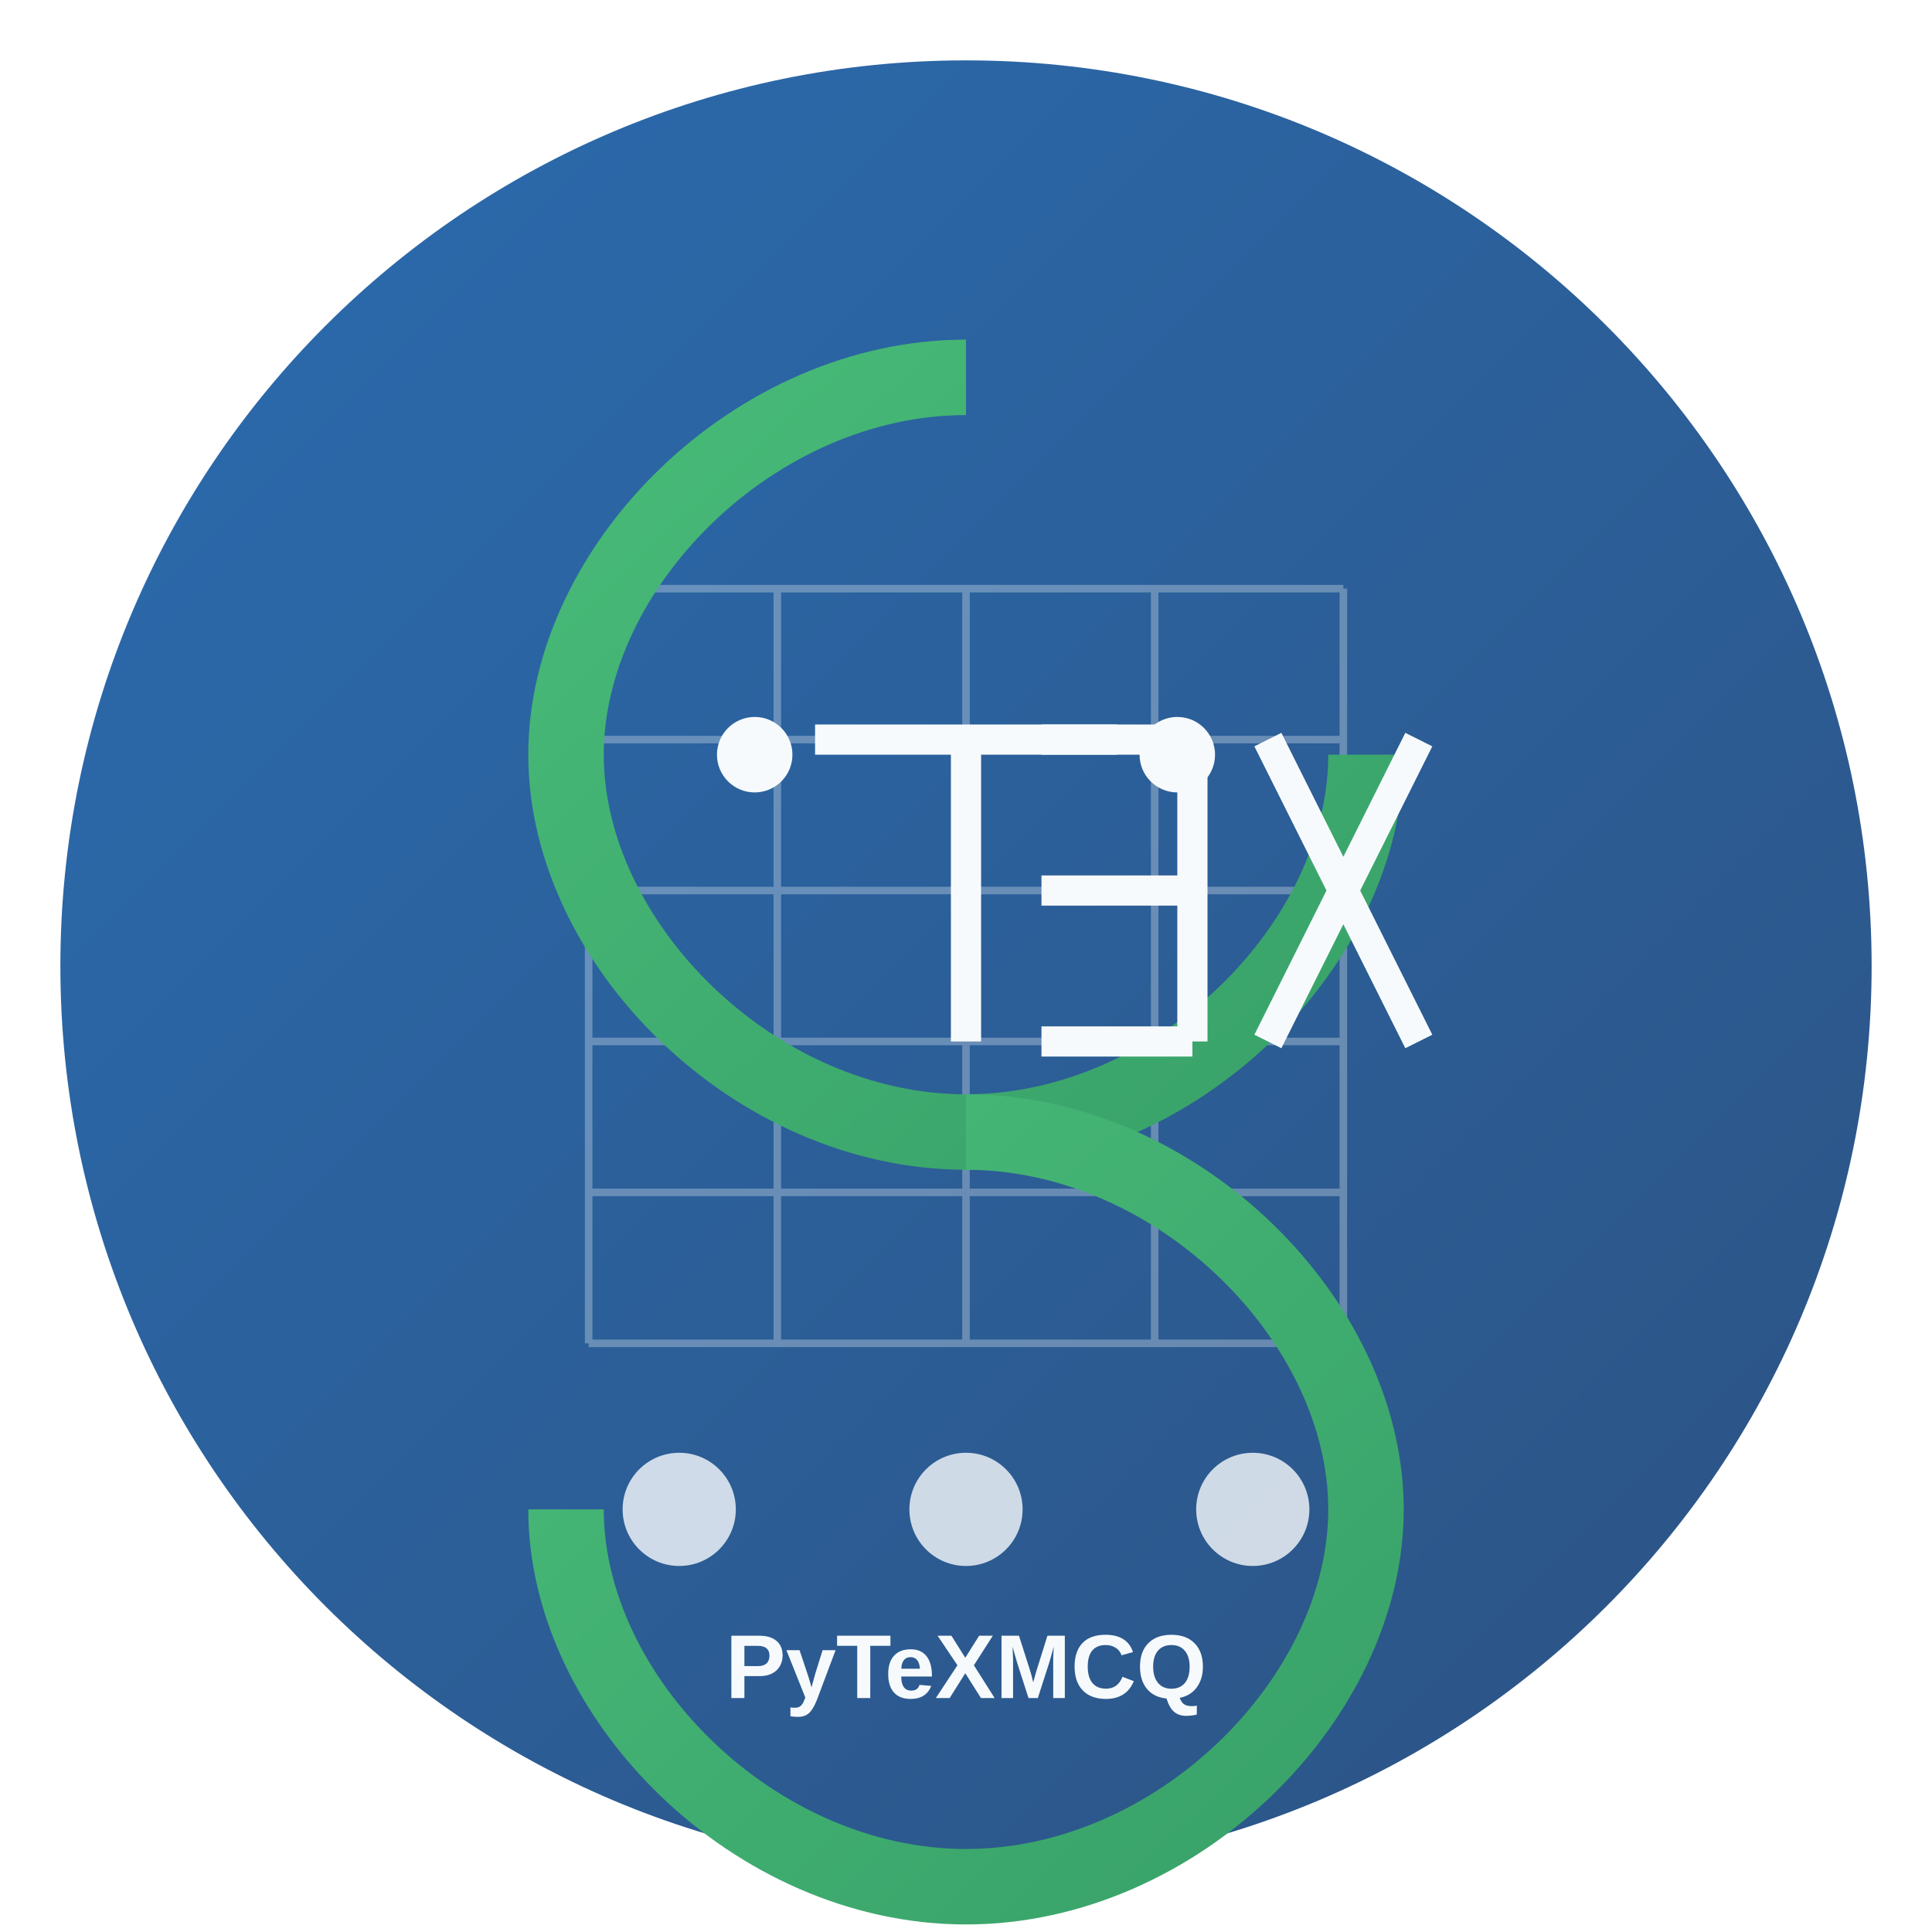
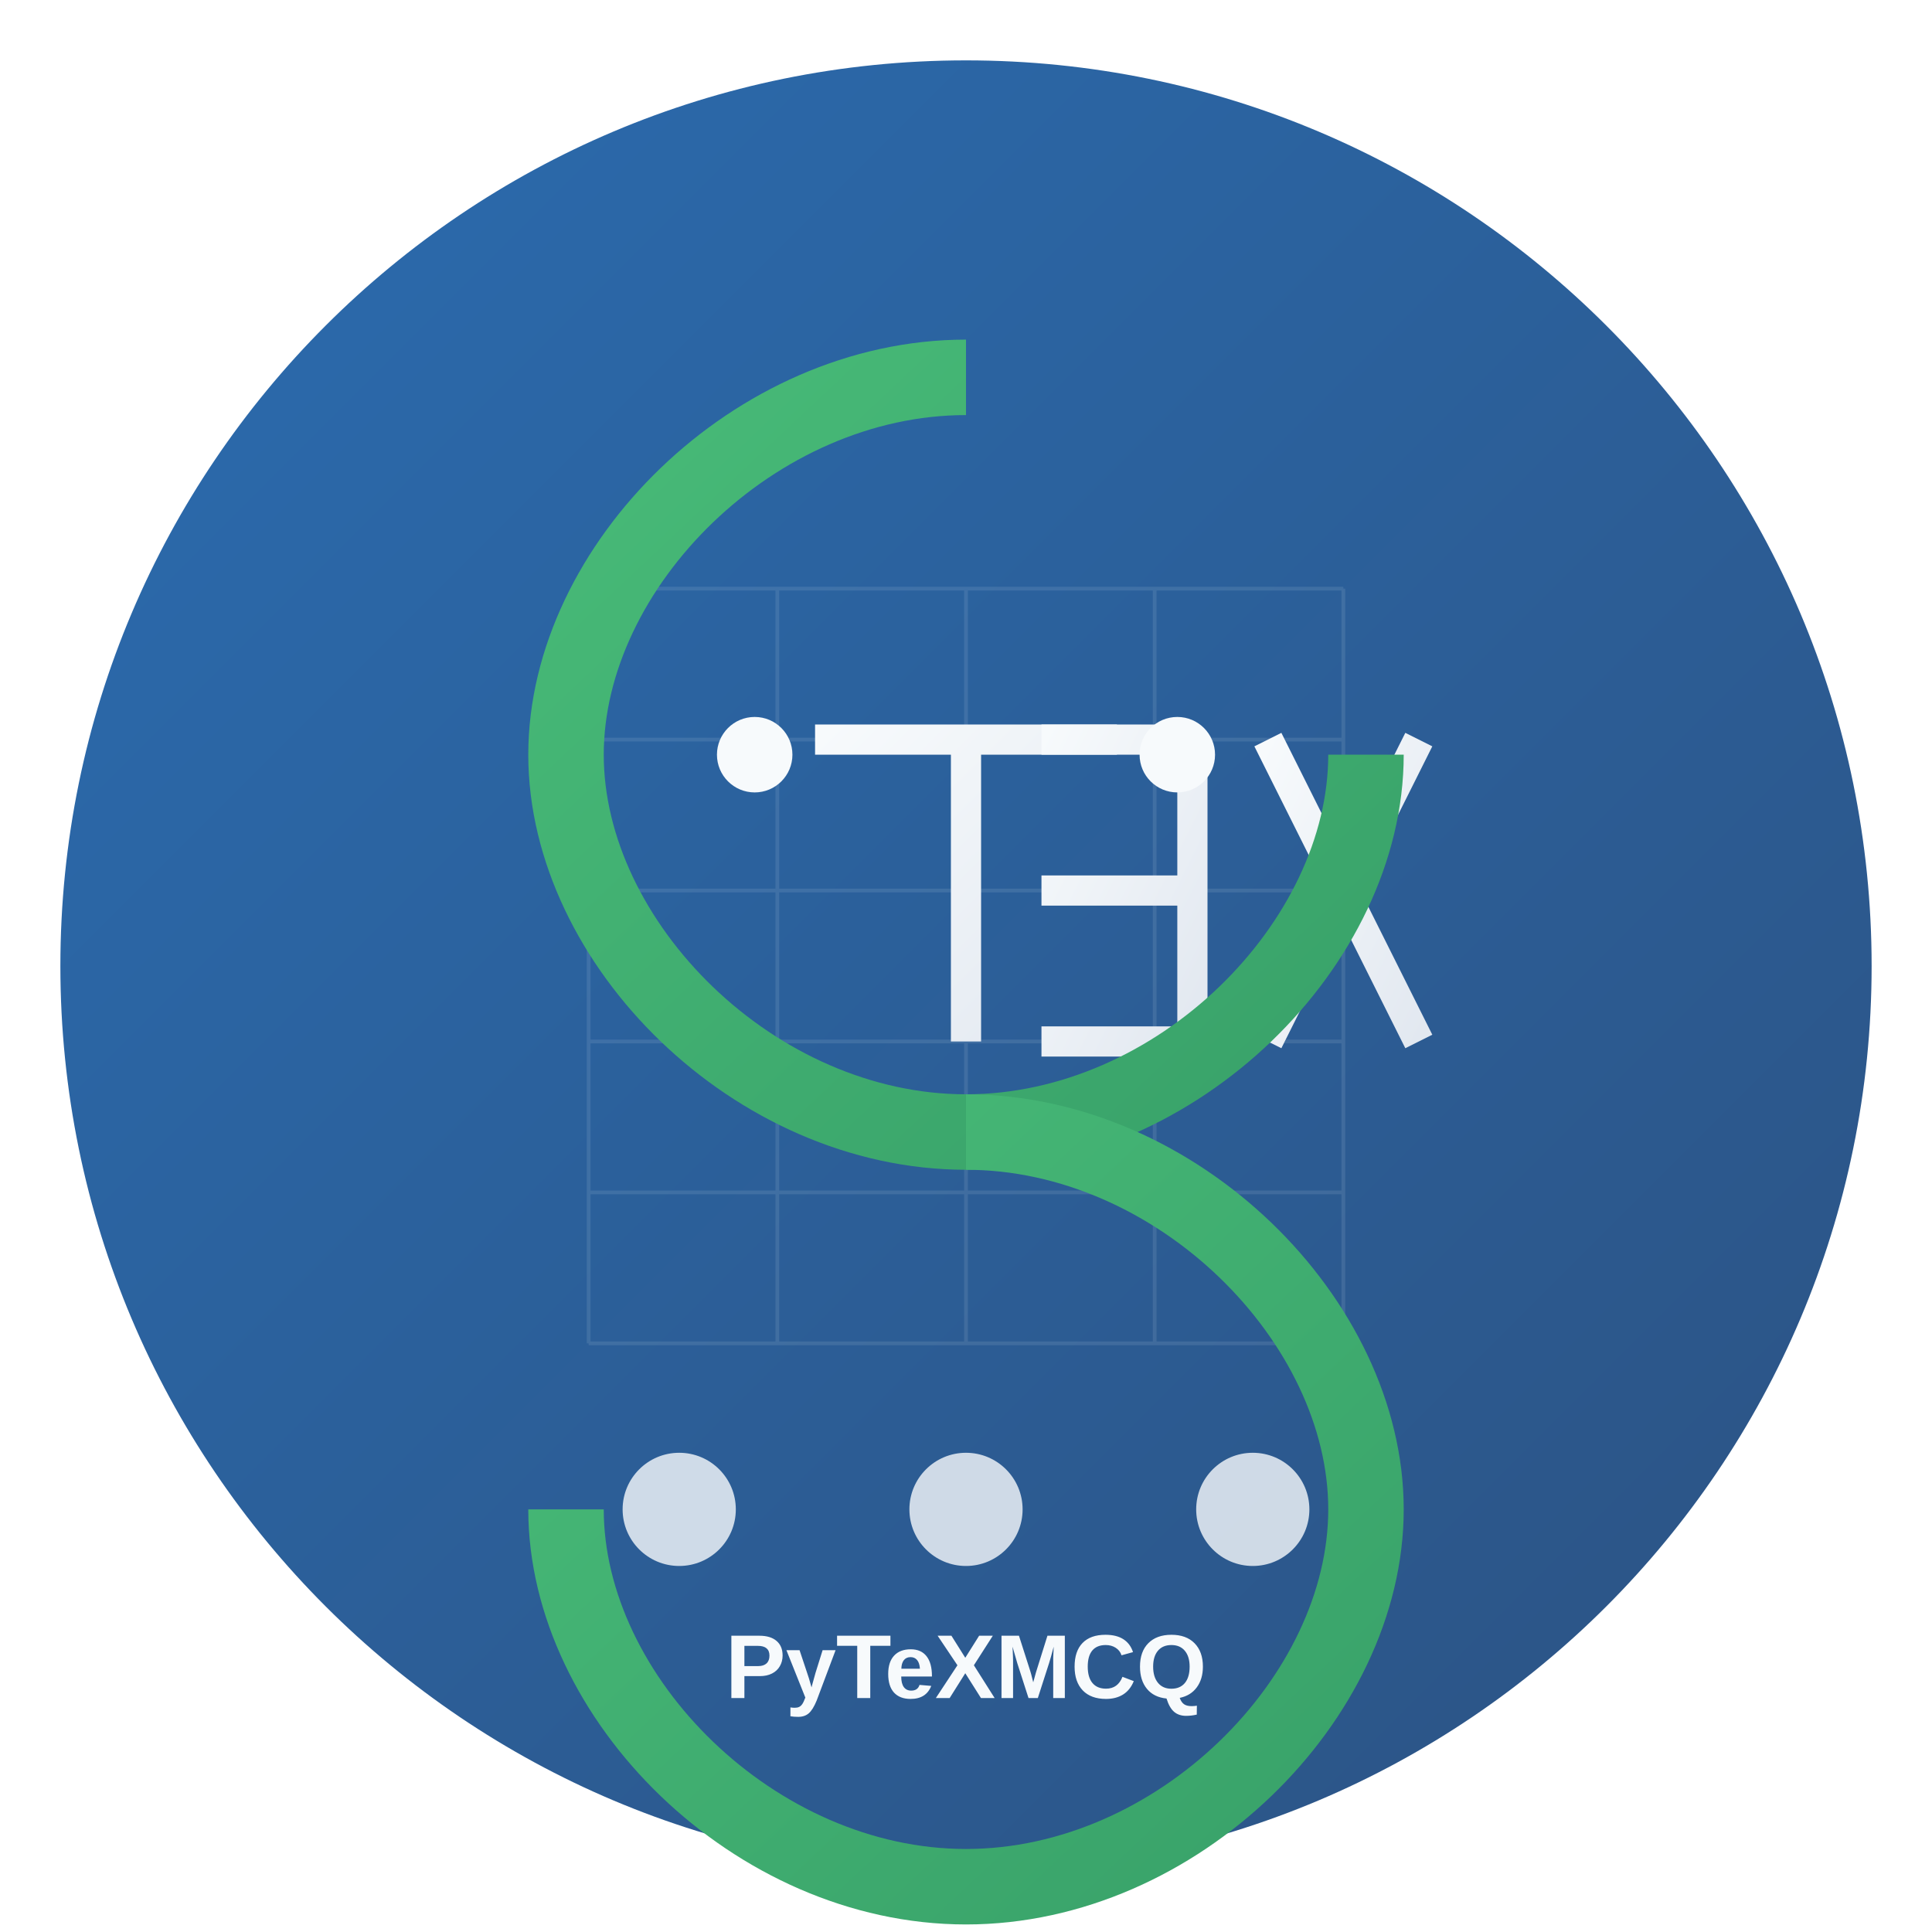
<svg xmlns="http://www.w3.org/2000/svg" width="512" height="512" viewBox="0 0 512 512">
  <defs>
    <linearGradient id="bgGradient" x1="0%" y1="0%" x2="100%" y2="100%">
      <stop offset="0%" style="stop-color:#2b6cb0;stop-opacity:1" />
      <stop offset="100%" style="stop-color:#2c5282;stop-opacity:1" />
    </linearGradient>
    <linearGradient id="snakeGradient" x1="0%" y1="0%" x2="100%" y2="100%">
      <stop offset="0%" style="stop-color:#48bb78;stop-opacity:1" />
      <stop offset="100%" style="stop-color:#38a169;stop-opacity:1" />
    </linearGradient>
+     <linearGradient id="texGradient" x1="0%" y1="0%" x2="100%" y2="100%">
+       <stop offset="0%" style="stop-color:#f7fafc;stop-opacity:1" />
+       <stop offset="100%" style="stop-color:#e2e8f0;stop-opacity:1" />
+     </linearGradient>
  </defs>
  <circle cx="256" cy="256" r="240" fill="url(#bgGradient)" />
-   <g transform="translate(156, 156)" fill="none" stroke="#f7fafc" stroke-width="2" opacity="0.3">
+   <g transform="translate(156, 156)" fill="none" stroke="#f7fafc" stroke-width="1" opacity="0.1">
    <line x1="0" y1="0" x2="0" y2="200" />
    <line x1="50" y1="0" x2="50" y2="200" />
    <line x1="100" y1="0" x2="100" y2="200" />
    <line x1="150" y1="0" x2="150" y2="200" />
    <line x1="200" y1="0" x2="200" y2="200" />
    <line x1="0" y1="0" x2="200" y2="0" />
    <line x1="0" y1="40" x2="200" y2="40" />
    <line x1="0" y1="80" x2="200" y2="80" />
    <line x1="0" y1="120" x2="200" y2="120" />
    <line x1="0" y1="160" x2="200" y2="160" />
    <line x1="0" y1="200" x2="200" y2="200" />
  </g>
+   <g transform="translate(256, 256)">
+     <path d="M-40,-60 L40,-60 M0,-60 L0,20" stroke="url(#texGradient)" stroke-width="8" fill="none" />
+     <path d="M60,-60 L60,20 M60,-60 L20,-60 M60,-20 L20,-20 M60,20 L20,20" stroke="url(#texGradient)" stroke-width="8" fill="none" />
+     <path d="M80,-60 L120,20 M120,-60 L80,20" stroke="url(#texGradient)" stroke-width="8" fill="none" />
+   </g>
  <path d="M256,100 C200,100 150,150 150,200 C150,250 200,300 256,300 C312,300 362,250 362,200" stroke="url(#snakeGradient)" stroke-width="20" fill="none" />
  <path d="M256,300 C312,300 362,350 362,400 C362,450 312,500 256,500 C200,500 150,450 150,400" stroke="url(#snakeGradient)" stroke-width="20" fill="none" />
  <circle cx="200" cy="200" r="10" fill="#f7fafc" />
  <circle cx="312" cy="200" r="10" fill="#f7fafc" />
-   <g transform="translate(256, 256)">
-     <path d="M-40,-60 L40,-60 M0,-60 L0,20" stroke="#f7fafc" stroke-width="8" fill="none" />
-     <path d="M60,-60 L60,20 M60,-60 L20,-60 M60,-20 L20,-20 M60,20 L20,20" stroke="#f7fafc" stroke-width="8" fill="none" />
-     <path d="M80,-60 L120,20 M120,-60 L80,20" stroke="#f7fafc" stroke-width="8" fill="none" />
-   </g>
  <circle cx="180" cy="400" r="15" fill="#f7fafc" opacity="0.8" />
  <circle cx="256" cy="400" r="15" fill="#f7fafc" opacity="0.8" />
  <circle cx="332" cy="400" r="15" fill="#f7fafc" opacity="0.8" />
  <text x="256" y="450" font-family="Arial" font-size="24" font-weight="bold" fill="#f7fafc" text-anchor="middle">PyTeXMCQ</text>
</svg>
